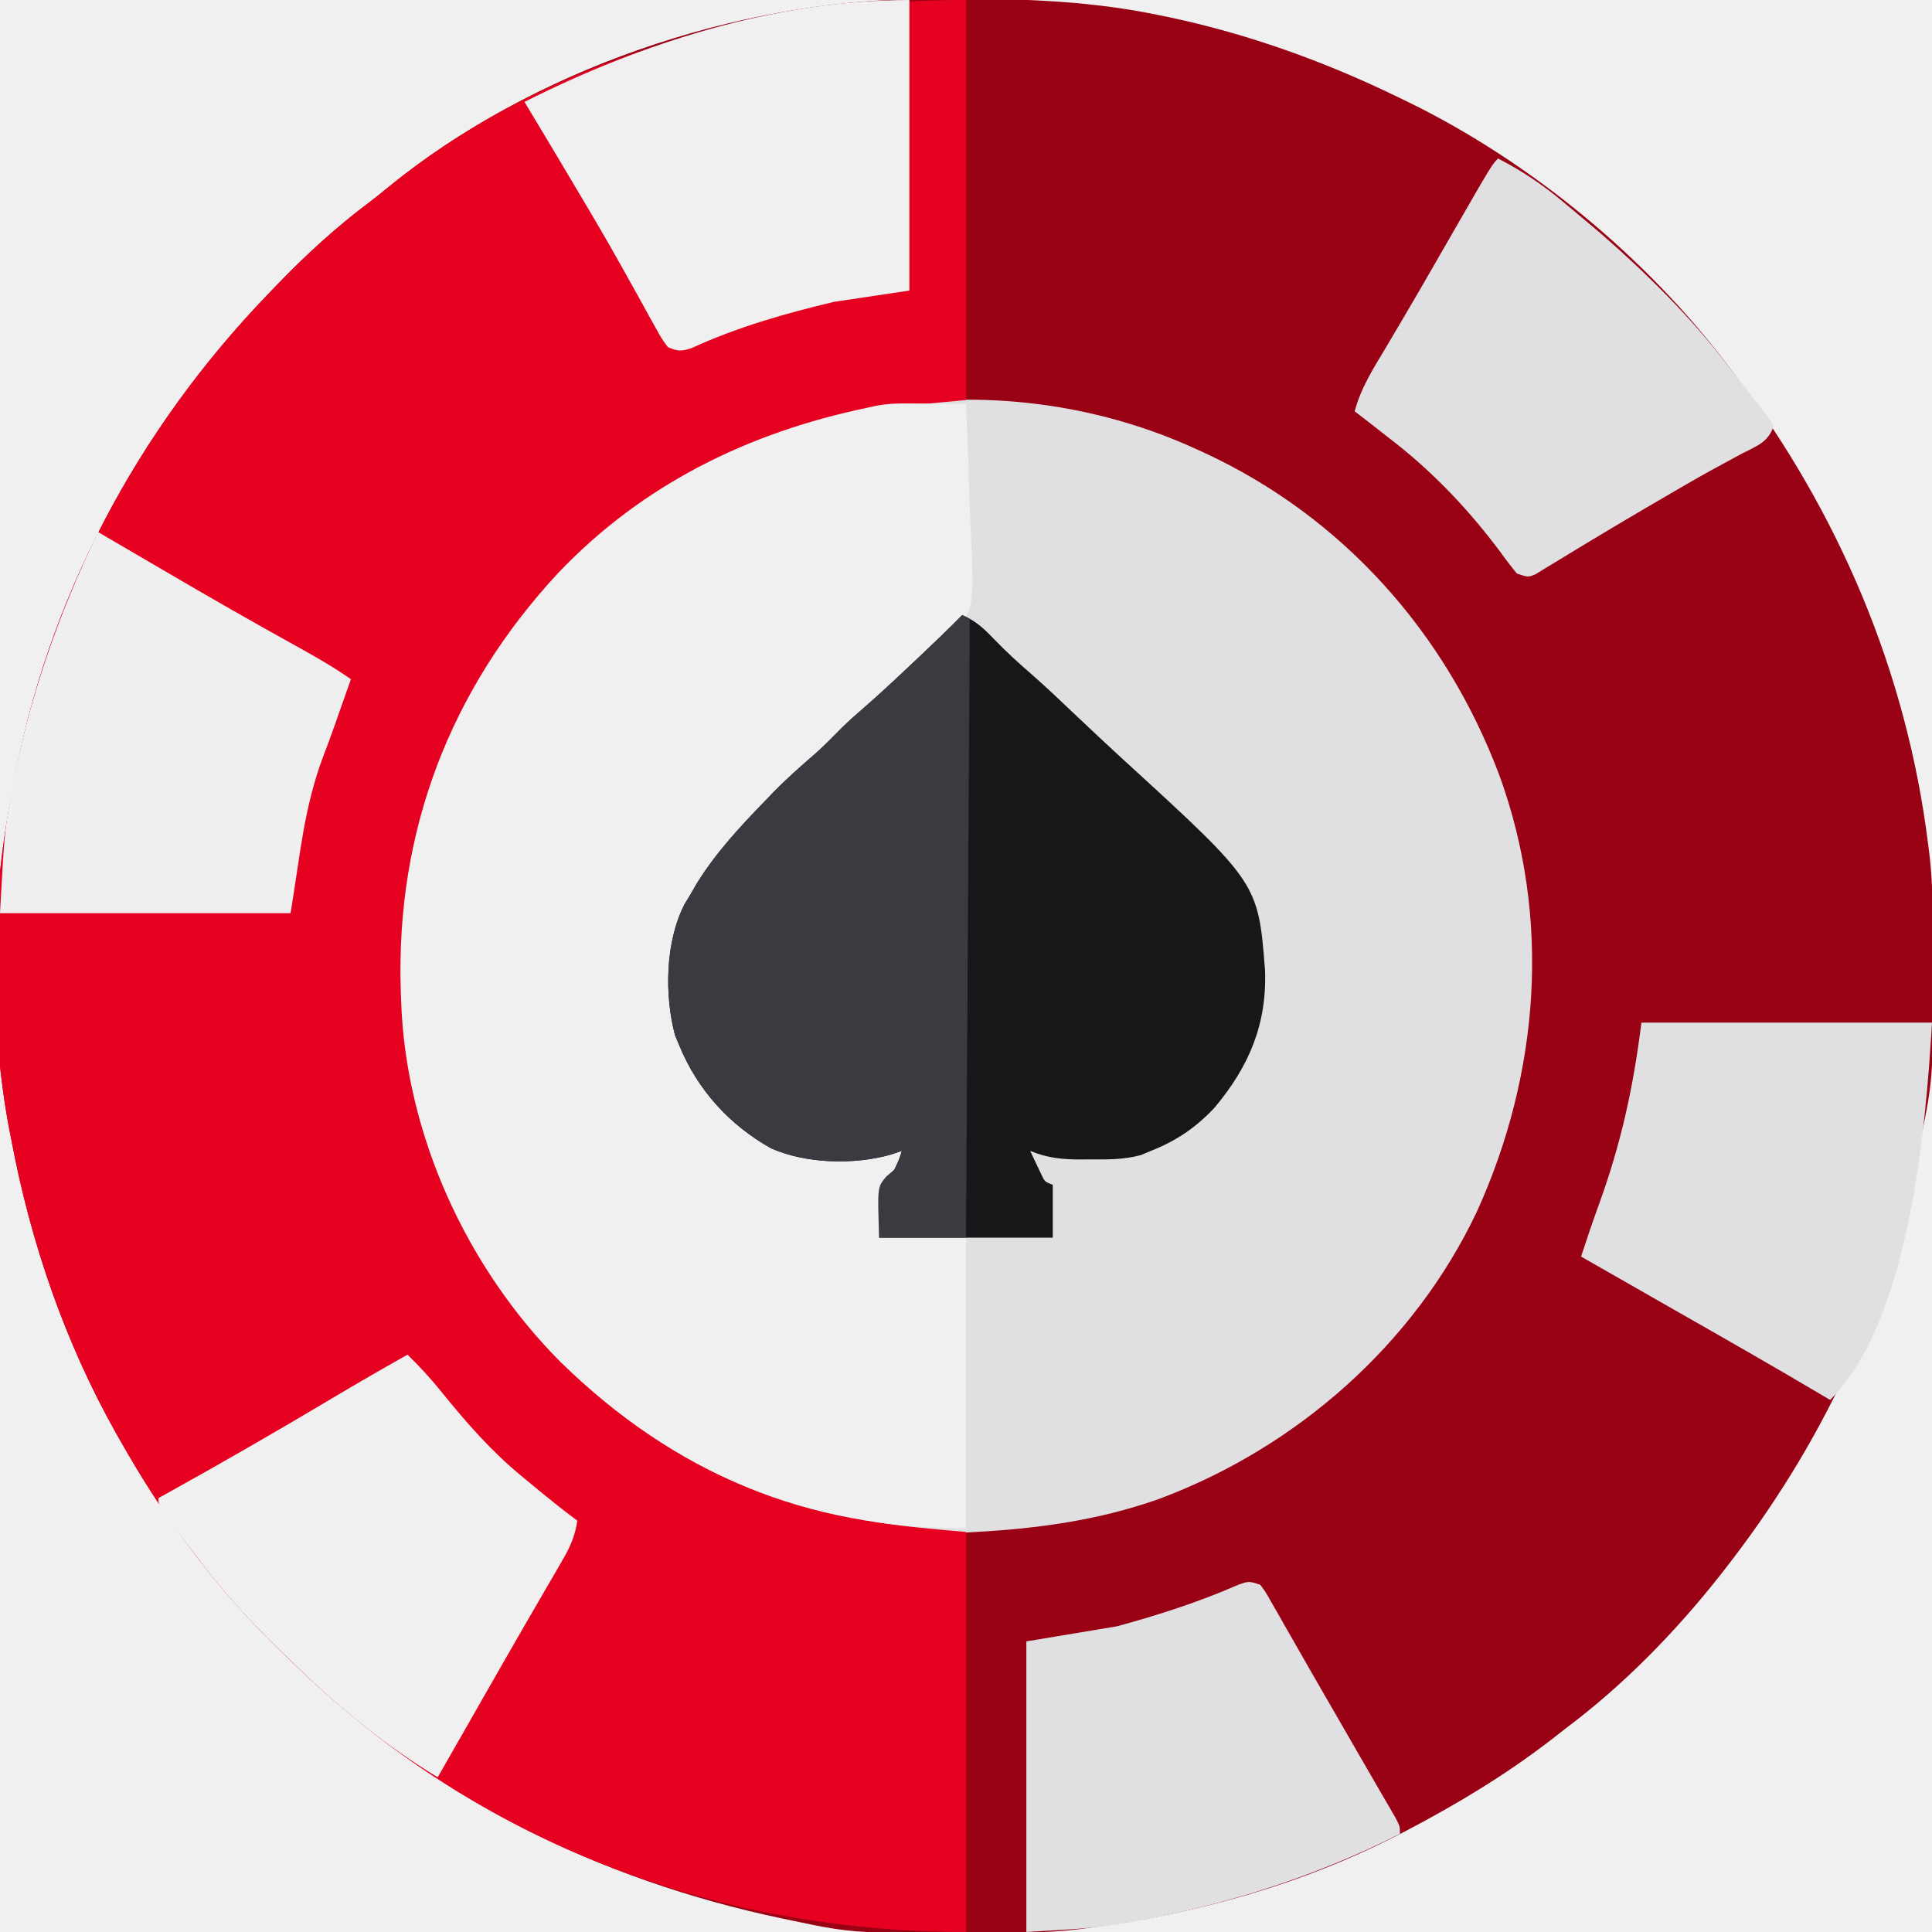
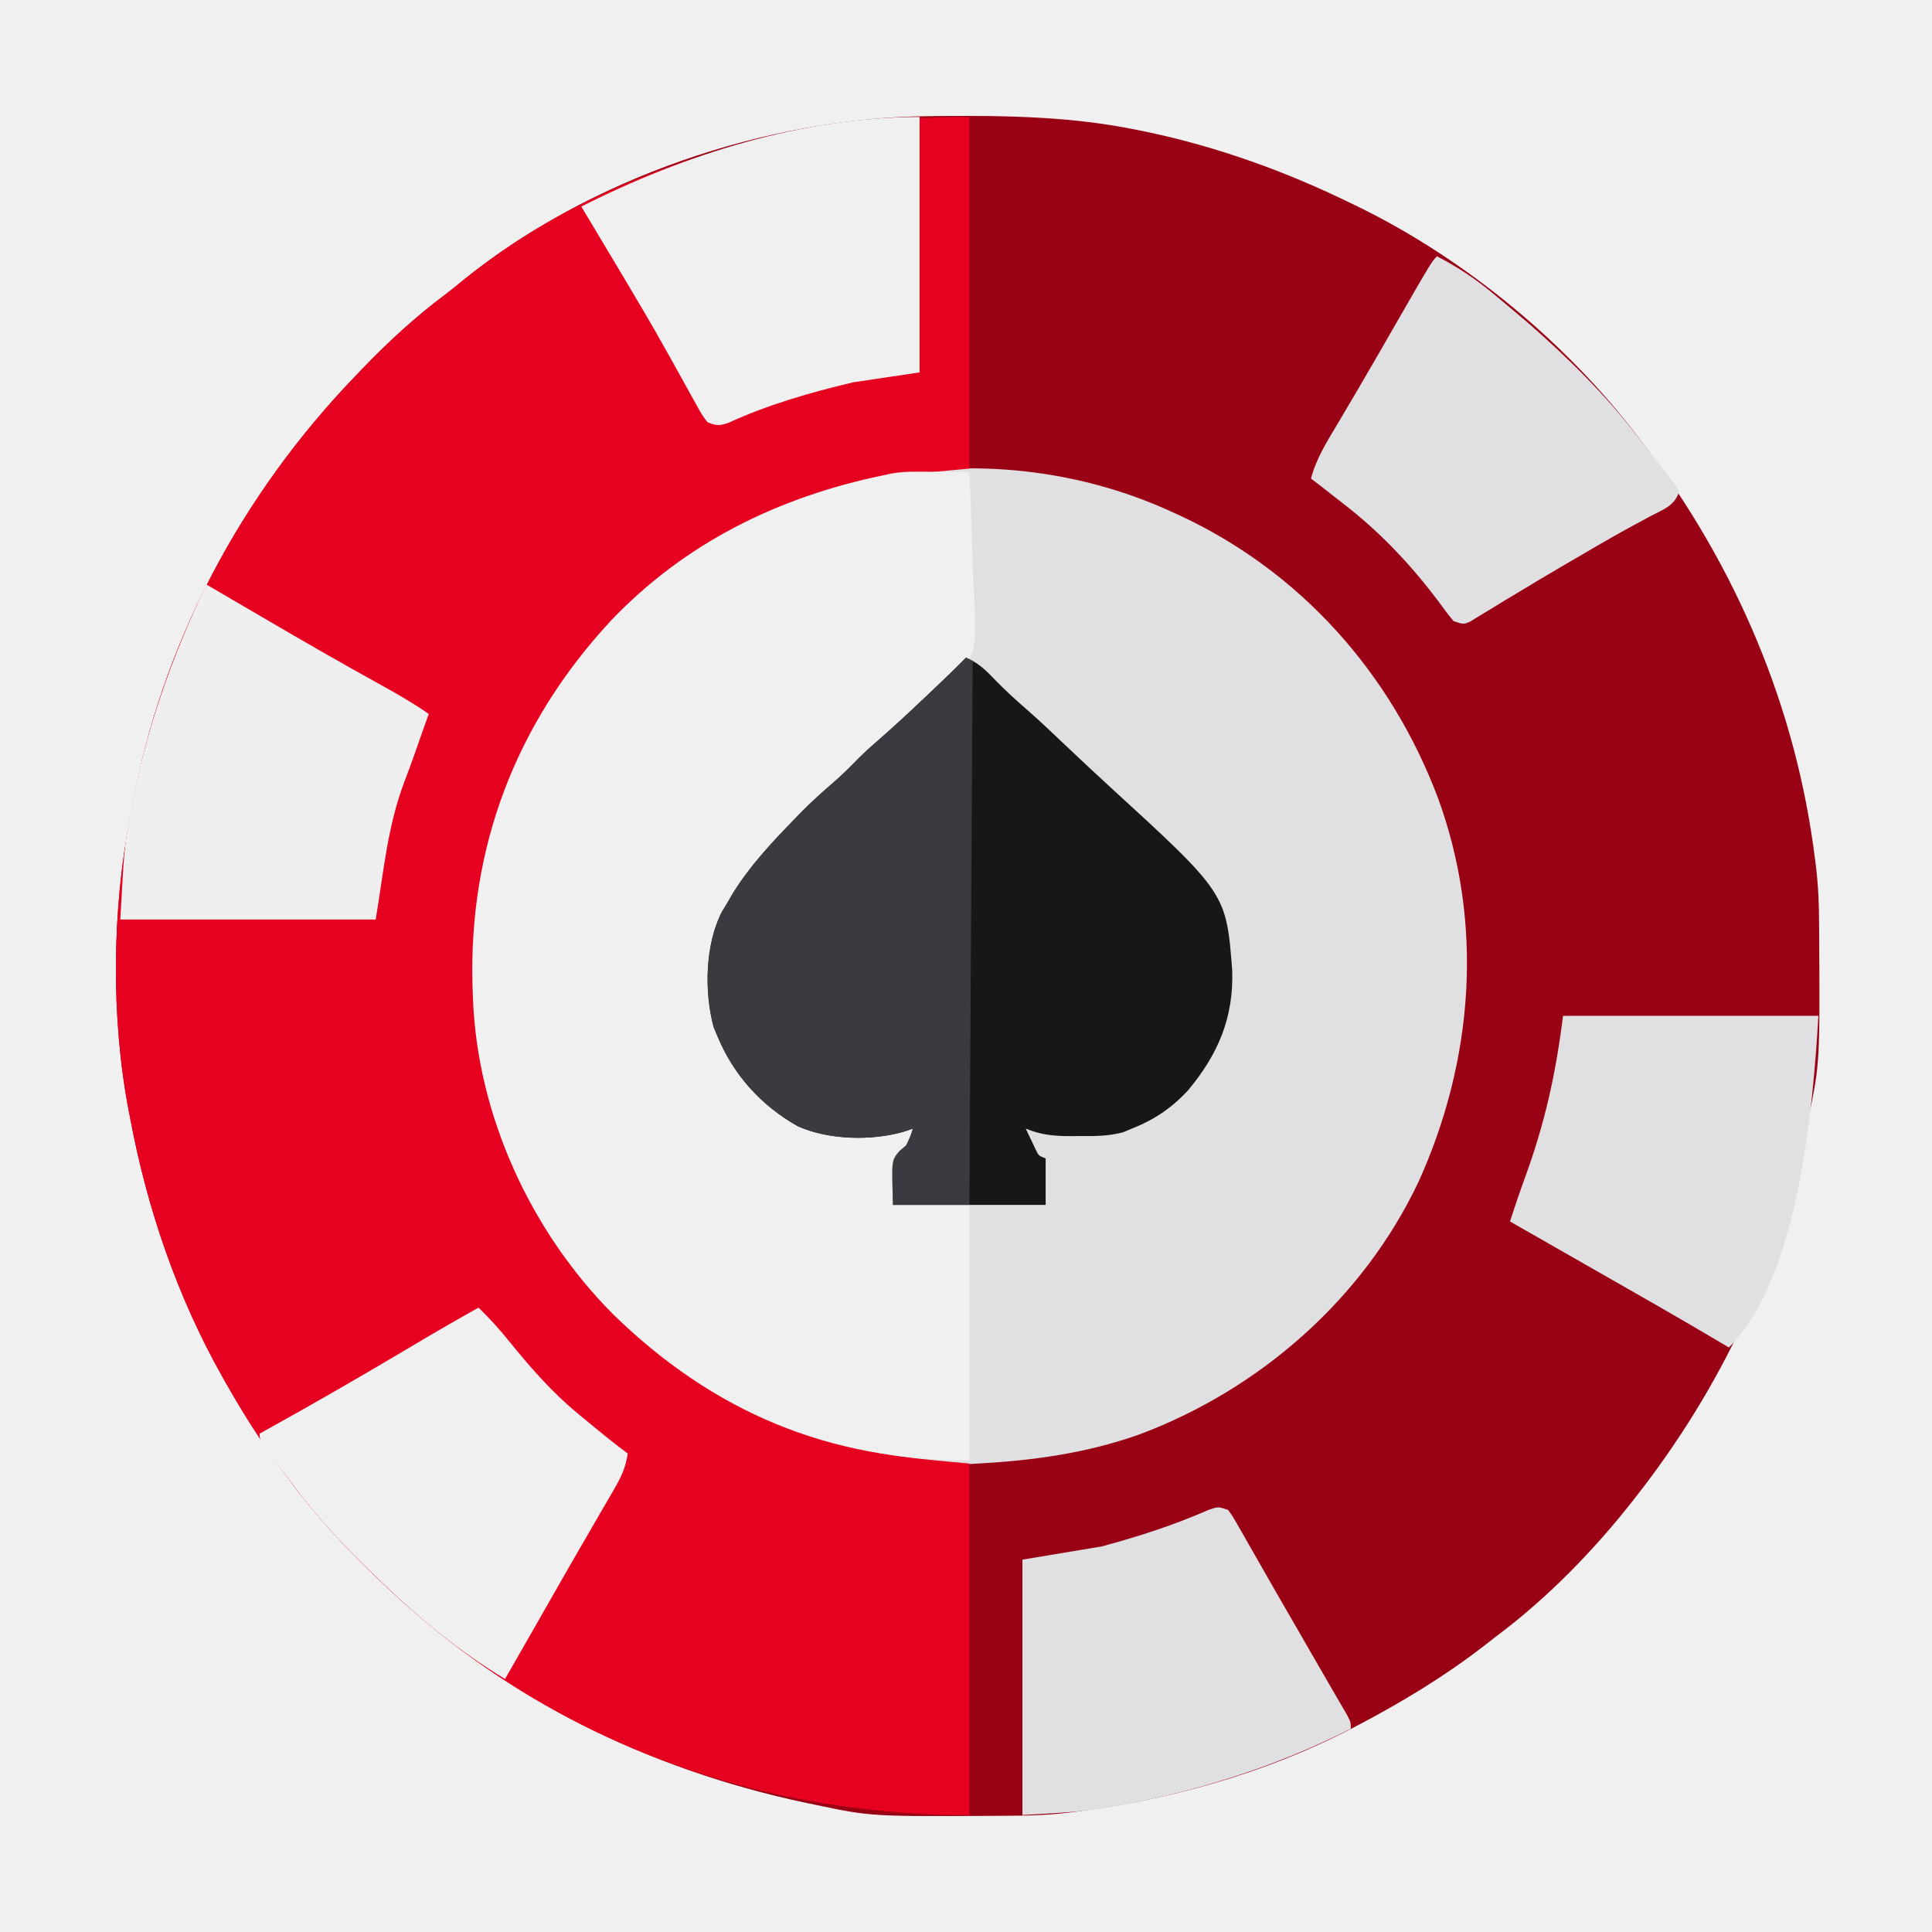
<svg xmlns="http://www.w3.org/2000/svg" width="50" height="50" viewBox="0 0 50 50" fill="none">
-   <g clip-path="url(#clip0_3139_42955)">
-     <path d="M23.812 -0.025C23.901 -0.026 23.99 -0.027 24.081 -0.028C26.08 -0.045 28.015 -0.018 29.981 0.389C30.111 0.416 30.111 0.416 30.245 0.443C32.319 0.881 34.329 1.608 36.231 2.538C36.302 2.572 36.373 2.606 36.446 2.642C39.594 4.178 42.622 6.671 44.727 9.471C44.773 9.532 44.819 9.593 44.867 9.656C47.584 13.253 49.348 17.385 49.903 21.874C49.911 21.938 49.919 22.003 49.928 22.07C49.996 22.629 50.017 23.18 50.02 23.742C50.021 23.834 50.021 23.927 50.022 24.022C50.044 27.85 50.044 27.85 49.707 29.491C49.678 29.639 49.678 29.639 49.648 29.79C48.846 33.803 47.143 37.412 44.629 40.624C44.588 40.677 44.546 40.73 44.503 40.785C43.361 42.234 42.007 43.62 40.528 44.725C40.395 44.829 40.262 44.932 40.13 45.036C38.961 45.935 37.73 46.677 36.426 47.362C36.353 47.4 36.279 47.439 36.204 47.478C33.697 48.774 30.916 49.543 28.125 49.901C28.06 49.91 27.995 49.918 27.928 49.927C27.369 49.995 26.819 50.016 26.257 50.018C26.164 50.019 26.072 50.02 25.977 50.02C22.113 50.043 22.113 50.043 20.508 49.706C20.411 49.686 20.314 49.666 20.215 49.645C15.498 48.648 11.195 46.522 7.715 43.163C7.649 43.099 7.583 43.036 7.515 42.971C6.59 42.079 5.738 41.173 4.981 40.135C4.897 40.023 4.813 39.91 4.729 39.798C4.14 38.998 3.614 38.168 3.125 37.303C3.086 37.234 3.047 37.165 3.006 37.094C1.678 34.735 0.791 32.149 0.293 29.491C0.278 29.417 0.264 29.343 0.248 29.267C-0.278 26.521 -0.245 23.341 0.293 20.604C0.309 20.517 0.325 20.429 0.341 20.339C1.213 15.517 3.547 11.132 6.934 7.616C6.991 7.556 7.048 7.497 7.106 7.435C7.891 6.618 8.697 5.876 9.605 5.199C9.757 5.084 9.904 4.963 10.051 4.842C13.774 1.808 19.023 0.018 23.812 -0.025Z" fill="#990114" />
-     <path d="M30.957 11.622C31.053 11.666 31.053 11.666 31.15 11.71C34.742 13.367 37.41 16.367 38.797 20.047C40.154 23.752 39.843 27.776 38.229 31.342C36.597 34.795 33.552 37.464 30 38.791C28.432 39.347 26.85 39.562 25.195 39.65C25.079 39.657 24.963 39.664 24.844 39.671C23.276 39.72 21.688 39.381 20.215 38.868C20.033 38.805 20.033 38.805 19.848 38.741C17.892 38.007 16.26 36.878 14.746 35.45C14.675 35.386 14.605 35.322 14.532 35.255C12.05 32.907 10.501 29.317 10.382 25.923C10.378 25.821 10.375 25.719 10.371 25.613C10.246 21.508 11.644 17.848 14.443 14.83C18.636 10.424 25.407 9.078 30.957 11.622Z" fill="#E0E0E3" />
-     <path d="M25 0C25 3.416 25 6.832 25 10.352C23.985 10.448 23.985 10.448 22.949 10.547C18.969 11.249 15.453 13.252 13.075 16.575C11.823 18.389 11.09 20.314 10.645 22.461C10.627 22.54 10.61 22.619 10.592 22.7C9.942 26.289 10.899 30.119 12.895 33.128C15.273 36.49 18.603 38.683 22.677 39.393C23.448 39.516 24.223 39.578 25 39.648C25 43.065 25 46.48 25 50C18.522 50 12.4 47.688 7.715 43.164C7.649 43.101 7.583 43.037 7.515 42.972C6.59 42.08 5.738 41.174 4.981 40.137C4.897 40.024 4.813 39.912 4.729 39.8C4.14 39 3.614 38.169 3.125 37.305C3.086 37.236 3.047 37.167 3.006 37.095C1.678 34.737 0.791 32.15 0.293 29.492C0.278 29.418 0.264 29.344 0.248 29.268C-0.278 26.523 -0.245 23.342 0.293 20.605C0.309 20.518 0.325 20.431 0.341 20.34C1.213 15.518 3.547 11.133 6.934 7.617C6.991 7.558 7.048 7.498 7.106 7.437C7.891 6.619 8.697 5.878 9.605 5.2C9.757 5.085 9.904 4.964 10.051 4.843C14.214 1.451 19.73 0 25 0Z" fill="#E70121" />
-     <path d="M23.445 10.441C23.537 10.442 23.627 10.442 23.721 10.443C23.815 10.443 23.909 10.444 24.005 10.445C24.101 10.445 24.196 10.446 24.295 10.446C24.53 10.447 24.765 10.449 25 10.451C25.038 11.203 25.063 11.954 25.081 12.707C25.088 12.962 25.098 13.218 25.11 13.473C25.219 15.704 25.219 15.704 24.695 16.399C24.346 16.78 23.952 17.083 23.535 17.385C23.389 17.512 23.245 17.641 23.102 17.772C23.015 17.846 23.015 17.846 22.925 17.922C22.595 18.204 22.282 18.507 21.967 18.807C21.545 19.206 21.123 19.605 20.695 19.998C18.423 22.051 18.423 22.051 17.429 24.846C17.427 25.026 17.428 25.206 17.432 25.386C17.434 25.528 17.434 25.528 17.436 25.673C17.473 26.97 17.951 27.883 18.849 28.821C19.261 29.201 19.694 29.48 20.215 29.689C20.343 29.742 20.343 29.742 20.474 29.796C20.897 29.911 21.286 29.91 21.722 29.903C21.843 29.903 21.843 29.903 21.965 29.903C22.433 29.899 22.879 29.865 23.34 29.787C23.267 30.117 23.267 30.117 23.145 30.471C22.951 30.567 22.951 30.567 22.754 30.666C22.754 31.117 22.754 31.568 22.754 32.033C23.495 32.033 24.236 32.033 25 32.033C25 34.515 25 36.996 25 39.553C20.863 39.553 17.461 38.134 14.508 35.25C12.078 32.81 10.503 29.373 10.382 25.924C10.378 25.821 10.375 25.719 10.371 25.614C10.246 21.509 11.644 17.848 14.443 14.831C16.632 12.53 19.38 11.188 22.461 10.549C22.536 10.532 22.611 10.515 22.688 10.498C22.947 10.451 23.183 10.44 23.445 10.441Z" fill="#F0F0F0" />
-     <path d="M24.902 15.918C25.243 16.063 25.453 16.256 25.708 16.522C26.038 16.867 26.385 17.181 26.746 17.493C27.09 17.796 27.421 18.111 27.753 18.427C28.207 18.856 28.662 19.285 29.123 19.706C32.563 22.854 32.563 22.854 32.739 25.114C32.789 26.51 32.325 27.6 31.435 28.663C30.948 29.184 30.447 29.523 29.785 29.785C29.699 29.821 29.613 29.857 29.524 29.894C29.086 30.011 28.674 30.009 28.223 30.005C28.137 30.006 28.051 30.006 27.963 30.007C27.49 30.006 27.104 29.969 26.66 29.785C26.72 29.914 26.782 30.042 26.843 30.17C26.877 30.241 26.911 30.312 26.946 30.386C27.038 30.582 27.038 30.582 27.246 30.664C27.246 31.115 27.246 31.566 27.246 32.031C25.764 32.031 24.281 32.031 22.754 32.031C22.754 30.664 22.754 30.664 23.145 30.273C23.267 30.016 23.267 30.016 23.34 29.785C23.246 29.817 23.151 29.848 23.055 29.881C22.102 30.151 20.86 30.119 19.956 29.719C18.869 29.108 18.051 28.204 17.578 27.051C17.525 26.923 17.525 26.923 17.47 26.793C17.192 25.747 17.218 24.37 17.715 23.403C17.767 23.318 17.818 23.232 17.871 23.145C17.925 23.05 17.98 22.956 18.036 22.859C18.537 22.053 19.166 21.38 19.824 20.703C19.89 20.634 19.956 20.566 20.024 20.495C20.365 20.146 20.727 19.826 21.097 19.507C21.338 19.292 21.563 19.063 21.79 18.832C21.965 18.66 22.145 18.499 22.332 18.339C22.765 17.962 23.185 17.57 23.602 17.175C23.674 17.108 23.745 17.041 23.819 16.971C24.186 16.625 24.548 16.277 24.902 15.918Z" fill="#17171A" />
-     <path d="M24.902 15.918C24.999 15.966 24.999 15.966 25.098 16.016C25.065 21.301 25.033 26.586 25 32.031C24.259 32.031 23.517 32.031 22.754 32.031C22.705 30.721 22.705 30.721 22.943 30.441C23.009 30.386 23.076 30.331 23.145 30.273C23.267 30.016 23.267 30.016 23.34 29.785C23.246 29.817 23.151 29.848 23.055 29.881C22.102 30.151 20.86 30.119 19.956 29.719C18.869 29.108 18.051 28.204 17.578 27.051C17.525 26.923 17.525 26.923 17.47 26.793C17.192 25.747 17.218 24.37 17.715 23.403C17.767 23.318 17.818 23.232 17.871 23.145C17.925 23.05 17.98 22.956 18.036 22.859C18.537 22.053 19.166 21.38 19.824 20.703C19.89 20.634 19.956 20.566 20.024 20.495C20.365 20.146 20.727 19.826 21.097 19.507C21.338 19.292 21.563 19.063 21.79 18.832C21.965 18.66 22.145 18.499 22.332 18.339C22.765 17.962 23.185 17.57 23.602 17.175C23.674 17.108 23.745 17.041 23.819 16.971C24.186 16.625 24.548 16.277 24.902 15.918Z" fill="#3C3A41" />
-     <path d="M23.535 0C23.535 2.481 23.535 4.963 23.535 7.52C22.891 7.616 22.246 7.713 21.582 7.812C20.317 8.113 19.084 8.464 17.901 9.008C17.633 9.096 17.544 9.094 17.285 8.984C17.122 8.764 17.122 8.764 16.96 8.469C16.899 8.36 16.838 8.25 16.774 8.137C16.742 8.078 16.71 8.02 16.677 7.959C16.542 7.711 16.404 7.464 16.265 7.218C16.194 7.089 16.122 6.961 16.05 6.832C15.672 6.155 15.277 5.488 14.88 4.822C14.785 4.662 14.785 4.662 14.688 4.498C14.318 3.877 13.947 3.256 13.574 2.637C16.615 1.101 20.101 0 23.535 0Z" fill="#F0F0F0" />
-     <path d="M2.539 13.77C3.111 14.103 3.682 14.436 4.252 14.771C5.393 15.44 6.538 16.097 7.695 16.736C8.171 17 8.636 17.266 9.082 17.578C9.045 17.681 9.009 17.784 8.971 17.89C8.865 18.187 8.761 18.485 8.657 18.783C8.564 19.048 8.468 19.31 8.366 19.572C7.862 20.915 7.766 22.151 7.52 23.633C5.038 23.633 2.557 23.633 0 23.633C0.115 21.559 0.115 21.559 0.256 20.746C0.273 20.648 0.29 20.551 0.307 20.451C0.729 18.127 1.511 15.892 2.539 13.77Z" fill="#F0EFF0" />
-     <path d="M10.547 35.059C10.874 35.377 11.171 35.703 11.456 36.06C12.083 36.831 12.709 37.55 13.477 38.184C13.567 38.259 13.658 38.334 13.751 38.411C14.142 38.733 14.533 39.054 14.941 39.355C14.883 39.757 14.751 40.044 14.547 40.393C14.454 40.555 14.454 40.555 14.359 40.72C14.291 40.837 14.222 40.954 14.154 41.071C14.084 41.191 14.014 41.312 13.944 41.433C13.798 41.686 13.652 41.939 13.505 42.191C13.177 42.758 12.853 43.327 12.528 43.895C12.367 44.178 12.205 44.461 12.044 44.744C11.987 44.843 11.931 44.942 11.872 45.044C11.691 45.361 11.509 45.679 11.328 45.996C9.996 45.19 8.832 44.243 7.715 43.164C7.616 43.069 7.616 43.069 7.515 42.972C6.641 42.129 5.822 41.276 5.101 40.299C4.976 40.13 4.848 39.964 4.72 39.798C4.102 38.993 4.102 38.993 4.102 38.77C4.162 38.736 4.222 38.703 4.284 38.669C5.733 37.866 7.165 37.04 8.588 36.192C9.236 35.805 9.889 35.428 10.547 35.059Z" fill="#F0F0F0" />
-     <path d="M38.77 4.102C39.374 4.414 39.903 4.764 40.424 5.2C40.492 5.257 40.56 5.313 40.63 5.371C40.825 5.533 41.018 5.696 41.211 5.859C41.339 5.968 41.339 5.968 41.47 6.079C42.645 7.109 43.78 8.228 44.727 9.473C44.832 9.607 44.937 9.741 45.043 9.875C45.153 10.018 45.263 10.16 45.373 10.303C45.427 10.371 45.48 10.439 45.535 10.509C45.584 10.573 45.632 10.637 45.682 10.703C45.727 10.76 45.771 10.817 45.816 10.876C45.843 10.928 45.87 10.981 45.898 11.035C45.757 11.459 45.438 11.552 45.062 11.749C44.901 11.836 44.739 11.924 44.578 12.012C44.492 12.059 44.405 12.106 44.316 12.154C43.837 12.418 43.367 12.694 42.895 12.97C42.749 13.056 42.749 13.056 42.599 13.143C42.091 13.44 41.586 13.74 41.082 14.045C40.984 14.104 40.886 14.164 40.784 14.225C40.596 14.338 40.408 14.453 40.221 14.568C40.137 14.619 40.053 14.669 39.967 14.721C39.893 14.766 39.82 14.811 39.744 14.858C39.551 14.941 39.551 14.941 39.258 14.844C39.107 14.662 38.968 14.48 38.831 14.288C37.992 13.165 37.054 12.18 35.938 11.328C35.769 11.196 35.6 11.064 35.431 10.931C35.307 10.836 35.183 10.74 35.059 10.645C35.218 10.041 35.541 9.54 35.858 9.009C35.982 8.8 36.105 8.59 36.229 8.381C36.293 8.272 36.357 8.163 36.423 8.051C36.815 7.386 37.198 6.715 37.583 6.046C38.61 4.261 38.61 4.261 38.77 4.102Z" fill="#E0E0E3" />
-     <path d="M42.48 26.465C44.962 26.465 47.443 26.465 50 26.465C49.842 29.152 49.427 34.166 47.363 36.23C47.275 36.178 47.187 36.126 47.096 36.072C45.841 35.329 44.575 34.607 43.307 33.885C42.796 33.593 42.284 33.3 41.773 33.008C41.605 32.912 41.438 32.817 41.27 32.721C41.153 32.654 41.035 32.587 40.918 32.52C41.064 32.073 41.214 31.628 41.375 31.186C41.951 29.603 42.269 28.153 42.48 26.465Z" fill="#E0E0E3" />
-     <path d="M32.617 41.015C32.753 41.2 32.753 41.2 32.893 41.448C32.947 41.54 33 41.632 33.055 41.728C33.112 41.829 33.169 41.93 33.227 42.034C33.287 42.138 33.347 42.242 33.408 42.349C33.536 42.571 33.662 42.793 33.789 43.016C34.045 43.466 34.305 43.914 34.565 44.362C34.75 44.683 34.935 45.004 35.119 45.324C35.317 45.668 35.515 46.012 35.715 46.354C35.753 46.419 35.79 46.484 35.829 46.55C35.922 46.712 36.017 46.874 36.111 47.036C36.23 47.265 36.23 47.265 36.23 47.46C33.961 48.607 31.511 49.374 29.004 49.785C28.938 49.796 28.871 49.807 28.803 49.819C28.056 49.929 27.321 49.952 26.562 49.999C26.562 47.517 26.562 45.036 26.562 42.479C27.336 42.35 28.109 42.222 28.906 42.089C29.992 41.793 31.016 41.464 32.044 41.015C32.324 40.917 32.324 40.917 32.617 41.015Z" fill="#E0E0E3" />
-   </g>
-   <defs>
-     <clipPath id="clip0_3139_42955">
-       <rect width="50" height="50" fill="white" />
-     </clipPath>
-   </defs>
+   <path d="M24.043 3.006C24.121 3.005 24.199 3.004 24.279 3.003C26.036 2.988 27.737 3.011 29.465 3.37C29.579 3.393 29.579 3.393 29.697 3.417C31.52 3.802 33.286 4.441 34.958 5.258C35.02 5.288 35.083 5.318 35.147 5.349C37.914 6.7 40.575 8.891 42.426 11.352C42.466 11.406 42.507 11.46 42.549 11.515C44.937 14.676 46.487 18.308 46.975 22.253C46.982 22.31 46.99 22.367 46.997 22.426C47.057 22.917 47.076 23.401 47.078 23.895C47.079 23.977 47.079 24.058 47.08 24.142C47.099 27.506 47.099 27.506 46.803 28.948C46.778 29.079 46.778 29.079 46.752 29.212C46.046 32.738 44.55 35.91 42.34 38.733C42.303 38.78 42.267 38.827 42.229 38.875C41.225 40.149 40.035 41.367 38.735 42.339C38.618 42.429 38.502 42.52 38.385 42.611C37.358 43.402 36.276 44.054 35.13 44.656C35.065 44.69 35.001 44.724 34.935 44.758C32.731 45.898 30.287 46.573 27.834 46.888C27.776 46.895 27.719 46.903 27.66 46.91C27.169 46.97 26.686 46.989 26.192 46.991C26.11 46.992 26.029 46.992 25.945 46.993C22.549 47.012 22.549 47.012 21.139 46.716C21.054 46.699 20.969 46.681 20.881 46.663C16.735 45.786 12.953 43.918 9.894 40.965C9.836 40.909 9.778 40.854 9.718 40.796C8.906 40.013 8.157 39.216 7.491 38.304C7.417 38.205 7.344 38.107 7.27 38.008C6.752 37.305 6.29 36.575 5.86 35.815C5.826 35.754 5.791 35.694 5.755 35.631C4.588 33.558 3.809 31.285 3.371 28.948C3.358 28.883 3.345 28.818 3.332 28.751C2.869 26.338 2.898 23.543 3.371 21.137C3.385 21.061 3.399 20.984 3.413 20.904C4.18 16.666 6.231 12.812 9.208 9.721C9.258 9.669 9.308 9.617 9.359 9.563C10.049 8.844 10.758 8.193 11.556 7.597C11.689 7.496 11.819 7.389 11.948 7.283C15.22 4.616 19.833 3.044 24.043 3.006Z" fill="#990114" />
+   <path d="M30.323 13.245C30.407 13.283 30.407 13.283 30.493 13.322C33.65 14.779 35.995 17.415 37.214 20.65C38.407 23.906 38.133 27.443 36.715 30.578C35.281 33.613 32.604 35.958 29.482 37.125C28.104 37.614 26.714 37.803 25.259 37.879C25.157 37.886 25.055 37.892 24.95 37.898C23.572 37.941 22.177 37.643 20.882 37.193C20.722 37.137 20.722 37.137 20.559 37.081C18.84 36.435 17.406 35.443 16.075 34.188C16.013 34.132 15.95 34.075 15.886 34.017C13.705 31.953 12.344 28.797 12.239 25.814C12.236 25.724 12.233 25.635 12.229 25.542C12.12 21.934 13.348 18.716 15.808 16.064C19.494 12.191 25.445 11.009 30.323 13.245Z" fill="#E0E0E3" />
+   <path d="M25.087 3.027C25.087 6.03 25.087 9.032 25.087 12.126C24.195 12.211 24.195 12.211 23.285 12.297C19.786 12.915 16.696 14.675 14.605 17.596C13.505 19.19 12.861 20.883 12.469 22.769C12.454 22.839 12.439 22.908 12.423 22.979C11.852 26.134 12.693 29.5 14.447 32.145C16.538 35.1 19.465 37.027 23.046 37.652C23.723 37.76 24.404 37.814 25.087 37.876C25.087 40.879 25.087 43.881 25.087 46.975C19.393 46.975 14.013 44.942 9.894 40.966C9.836 40.91 9.778 40.855 9.718 40.797C8.906 40.014 8.157 39.217 7.491 38.305C7.417 38.206 7.344 38.108 7.27 38.009C6.752 37.306 6.29 36.576 5.86 35.816C5.826 35.755 5.791 35.695 5.755 35.632C4.588 33.559 3.809 31.286 3.371 28.949C3.358 28.884 3.345 28.819 3.332 28.752C2.869 26.339 2.898 23.544 3.371 21.138C3.385 21.062 3.399 20.985 3.413 20.905C4.18 16.667 6.231 12.813 9.208 9.722C9.258 9.67 9.308 9.618 9.359 9.564C10.049 8.845 10.758 8.194 11.556 7.598C11.689 7.497 11.819 7.391 11.948 7.284C15.607 4.303 20.455 3.027 25.087 3.027Z" fill="#E70121" />
+   <path d="M23.721 12.207C23.801 12.207 23.881 12.208 23.963 12.208C24.046 12.209 24.128 12.209 24.213 12.21C24.297 12.211 24.381 12.211 24.468 12.211C24.674 12.212 24.881 12.214 25.087 12.216C25.12 12.876 25.143 13.537 25.158 14.198C25.165 14.423 25.174 14.647 25.185 14.871C25.28 16.832 25.28 16.832 24.819 17.444C24.513 17.778 24.166 18.045 23.8 18.31C23.672 18.422 23.545 18.535 23.419 18.65C23.343 18.715 23.343 18.715 23.264 18.782C22.973 19.03 22.699 19.297 22.421 19.56C22.05 19.911 21.68 20.262 21.303 20.607C19.307 22.412 19.307 22.412 18.433 24.868C18.431 25.026 18.432 25.184 18.435 25.343C18.437 25.468 18.437 25.468 18.439 25.595C18.472 26.735 18.892 27.537 19.681 28.361C20.044 28.696 20.424 28.941 20.882 29.125C20.994 29.171 20.994 29.171 21.109 29.219C21.481 29.32 21.823 29.318 22.207 29.313C22.312 29.313 22.312 29.313 22.42 29.312C22.831 29.31 23.223 29.279 23.628 29.211C23.564 29.5 23.564 29.5 23.457 29.812C23.287 29.897 23.287 29.897 23.113 29.983C23.113 30.38 23.113 30.776 23.113 31.185C23.765 31.185 24.416 31.185 25.087 31.185C25.087 33.366 25.087 35.547 25.087 37.794C21.451 37.794 18.462 36.548 15.866 34.012C13.73 31.868 12.345 28.847 12.239 25.815C12.236 25.725 12.233 25.636 12.229 25.543C12.12 21.934 13.348 18.717 15.808 16.065C17.733 14.043 20.148 12.863 22.856 12.301C22.922 12.287 22.987 12.272 23.055 12.257C23.283 12.216 23.49 12.206 23.721 12.207Z" fill="#F0F0F0" />
+   <path d="M25.001 17.02C25.3 17.147 25.485 17.317 25.709 17.551C25.999 17.853 26.304 18.13 26.621 18.404C26.923 18.67 27.214 18.947 27.506 19.224C27.905 19.602 28.305 19.979 28.71 20.349C31.734 23.116 31.734 23.116 31.889 25.103C31.933 26.33 31.525 27.287 30.743 28.222C30.315 28.68 29.875 28.978 29.292 29.208C29.217 29.24 29.141 29.271 29.063 29.304C28.678 29.406 28.316 29.405 27.919 29.401C27.844 29.402 27.769 29.402 27.691 29.403C27.275 29.402 26.936 29.37 26.546 29.208C26.599 29.321 26.652 29.434 26.707 29.546C26.736 29.609 26.766 29.672 26.797 29.736C26.878 29.909 26.878 29.909 27.061 29.981C27.061 30.377 27.061 30.774 27.061 31.182C25.758 31.182 24.455 31.182 23.112 31.182C23.112 29.981 23.112 29.981 23.456 29.637C23.563 29.411 23.563 29.411 23.627 29.208C23.545 29.236 23.462 29.263 23.377 29.292C22.54 29.529 21.448 29.501 20.653 29.15C19.698 28.612 18.979 27.818 18.563 26.805C18.516 26.693 18.516 26.693 18.468 26.578C18.224 25.659 18.247 24.448 18.683 23.598C18.729 23.523 18.774 23.448 18.821 23.371C18.869 23.288 18.916 23.206 18.966 23.12C19.406 22.412 19.959 21.82 20.537 21.225C20.595 21.165 20.653 21.105 20.713 21.043C21.013 20.736 21.331 20.454 21.656 20.174C21.868 19.985 22.066 19.784 22.265 19.581C22.419 19.43 22.577 19.288 22.741 19.147C23.122 18.816 23.491 18.472 23.858 18.125C23.921 18.066 23.984 18.006 24.049 17.945C24.371 17.641 24.69 17.335 25.001 17.02Z" fill="#17171A" />
+   <path d="M25.001 17.02C25.086 17.062 25.086 17.062 25.172 17.105C25.144 21.751 25.116 26.396 25.087 31.182C24.435 31.182 23.784 31.182 23.112 31.182C23.07 30.031 23.07 30.031 23.279 29.785C23.337 29.736 23.395 29.687 23.456 29.637C23.563 29.411 23.563 29.411 23.627 29.208C23.545 29.236 23.462 29.263 23.377 29.292C22.54 29.529 21.448 29.501 20.653 29.15C19.698 28.612 18.979 27.818 18.563 26.805C18.516 26.693 18.516 26.693 18.468 26.578C18.224 25.659 18.247 24.448 18.683 23.598C18.729 23.523 18.774 23.448 18.821 23.371C18.869 23.288 18.916 23.206 18.966 23.12C19.406 22.412 19.959 21.82 20.537 21.225C20.595 21.165 20.653 21.105 20.713 21.043C21.013 20.736 21.331 20.454 21.656 20.174C21.868 19.985 22.066 19.784 22.265 19.581C22.419 19.43 22.577 19.288 22.741 19.147C23.122 18.816 23.491 18.472 23.858 18.125C23.921 18.066 23.984 18.006 24.049 17.945C24.371 17.641 24.69 17.335 25.001 17.02Z" fill="#3C3A41" />
+   <path d="M23.799 3.027C23.799 5.208 23.799 7.389 23.799 9.637C23.233 9.722 22.666 9.807 22.082 9.894C20.97 10.158 19.887 10.467 18.847 10.945C18.611 11.022 18.533 11.021 18.306 10.924C18.162 10.73 18.162 10.73 18.02 10.472C17.966 10.375 17.912 10.279 17.857 10.18C17.829 10.128 17.8 10.076 17.771 10.023C17.652 9.805 17.531 9.588 17.409 9.371C17.346 9.259 17.283 9.146 17.22 9.033C16.888 8.437 16.541 7.851 16.192 7.265C16.108 7.125 16.108 7.125 16.023 6.981C15.698 6.435 15.371 5.89 15.044 5.345C17.717 3.995 20.78 3.027 23.799 3.027Z" fill="#F0F0F0" />
+   <path d="M5.345 15.129C5.847 15.422 6.349 15.715 6.851 16.009C7.853 16.597 8.86 17.174 9.877 17.737C10.295 17.969 10.704 18.202 11.096 18.477C11.064 18.567 11.031 18.657 10.998 18.75C10.905 19.012 10.814 19.273 10.722 19.535C10.641 19.768 10.556 19.998 10.466 20.229C10.024 21.409 9.94 22.496 9.723 23.798C7.541 23.798 5.36 23.798 3.113 23.798C3.215 21.976 3.215 21.976 3.339 21.261C3.353 21.175 3.368 21.09 3.383 21.001C3.754 18.959 4.442 16.995 5.345 15.129Z" fill="#F0EFF0" />
+   <path d="M12.384 33.84C12.671 34.12 12.933 34.407 13.183 34.72C13.734 35.398 14.284 36.03 14.959 36.587C15.038 36.653 15.118 36.718 15.2 36.786C15.544 37.07 15.888 37.352 16.246 37.617C16.195 37.97 16.079 38.221 15.9 38.529C15.818 38.671 15.818 38.671 15.734 38.816C15.674 38.919 15.614 39.021 15.554 39.124C15.493 39.23 15.431 39.337 15.37 39.443C15.242 39.665 15.113 39.887 14.984 40.109C14.695 40.607 14.411 41.107 14.126 41.607C13.984 41.855 13.842 42.104 13.7 42.353C13.65 42.44 13.6 42.527 13.549 42.616C13.389 42.895 13.23 43.174 13.07 43.453C11.899 42.745 10.877 41.912 9.895 40.964C9.808 40.88 9.808 40.88 9.719 40.795C8.951 40.055 8.231 39.305 7.597 38.446C7.487 38.298 7.375 38.152 7.262 38.006C6.719 37.298 6.719 37.298 6.719 37.102C6.772 37.072 6.824 37.043 6.879 37.013C8.153 36.308 9.411 35.581 10.662 34.836C11.232 34.496 11.806 34.165 12.384 33.84Z" fill="#F0F0F0" />
+   <path d="M37.189 6.633C37.721 6.908 38.185 7.215 38.643 7.598C38.703 7.648 38.763 7.698 38.825 7.749C38.996 7.891 39.166 8.034 39.335 8.178C39.448 8.273 39.448 8.273 39.563 8.371C40.596 9.276 41.593 10.259 42.425 11.354C42.518 11.472 42.611 11.59 42.703 11.707C42.8 11.833 42.897 11.958 42.994 12.083C43.041 12.143 43.088 12.203 43.136 12.264C43.179 12.32 43.222 12.377 43.266 12.435C43.304 12.485 43.343 12.535 43.383 12.587C43.407 12.633 43.431 12.679 43.455 12.727C43.331 13.099 43.05 13.181 42.72 13.355C42.578 13.431 42.437 13.508 42.295 13.585C42.219 13.627 42.142 13.668 42.064 13.711C41.644 13.943 41.23 14.185 40.816 14.428C40.687 14.503 40.687 14.503 40.556 14.579C40.109 14.84 39.664 15.104 39.222 15.373C39.136 15.425 39.049 15.477 38.96 15.53C38.795 15.63 38.63 15.731 38.465 15.832C38.392 15.877 38.318 15.921 38.242 15.967C38.177 16.006 38.113 16.046 38.046 16.087C37.876 16.16 37.876 16.16 37.619 16.075C37.486 15.915 37.364 15.755 37.243 15.586C36.506 14.599 35.681 13.733 34.7 12.985C34.552 12.868 34.403 12.752 34.255 12.636C34.146 12.552 34.037 12.468 33.928 12.384C34.068 11.853 34.352 11.413 34.63 10.946C34.739 10.762 34.848 10.578 34.956 10.394C35.013 10.299 35.069 10.203 35.127 10.104C35.471 9.519 35.808 8.93 36.146 8.342C37.049 6.773 37.049 6.773 37.189 6.633Z" fill="#E0E0E3" />
+   <path d="M40.451 26.289C42.632 26.289 44.813 26.289 47.06 26.289C46.921 28.651 46.557 33.058 44.743 34.873C44.665 34.827 44.588 34.781 44.508 34.733C43.405 34.08 42.292 33.445 41.178 32.811C40.728 32.554 40.278 32.297 39.829 32.04C39.682 31.956 39.535 31.872 39.387 31.788C39.284 31.729 39.181 31.67 39.078 31.611C39.206 31.218 39.338 30.827 39.48 30.439C39.986 29.048 40.266 27.773 40.451 26.289Z" fill="#E0E0E3" />
+   <path d="M31.782 39.076C31.901 39.239 31.901 39.239 32.025 39.457C32.072 39.538 32.118 39.619 32.167 39.703C32.217 39.792 32.267 39.88 32.319 39.972C32.371 40.063 32.424 40.155 32.478 40.249C32.589 40.444 32.701 40.639 32.812 40.835C33.037 41.23 33.266 41.624 33.494 42.018C33.657 42.3 33.819 42.582 33.981 42.864C34.155 43.166 34.33 43.468 34.505 43.77C34.538 43.826 34.571 43.883 34.605 43.942C34.687 44.084 34.77 44.226 34.853 44.368C34.958 44.569 34.958 44.569 34.958 44.741C32.964 45.75 30.81 46.423 28.606 46.785C28.548 46.795 28.49 46.804 28.43 46.814C27.774 46.911 27.127 46.931 26.46 46.973C26.46 44.792 26.46 42.611 26.46 40.364C27.14 40.25 27.82 40.137 28.52 40.02C29.475 39.761 30.375 39.471 31.278 39.076C31.525 38.99 31.525 38.99 31.782 39.076Z" fill="#E0E0E3" />
</svg>
